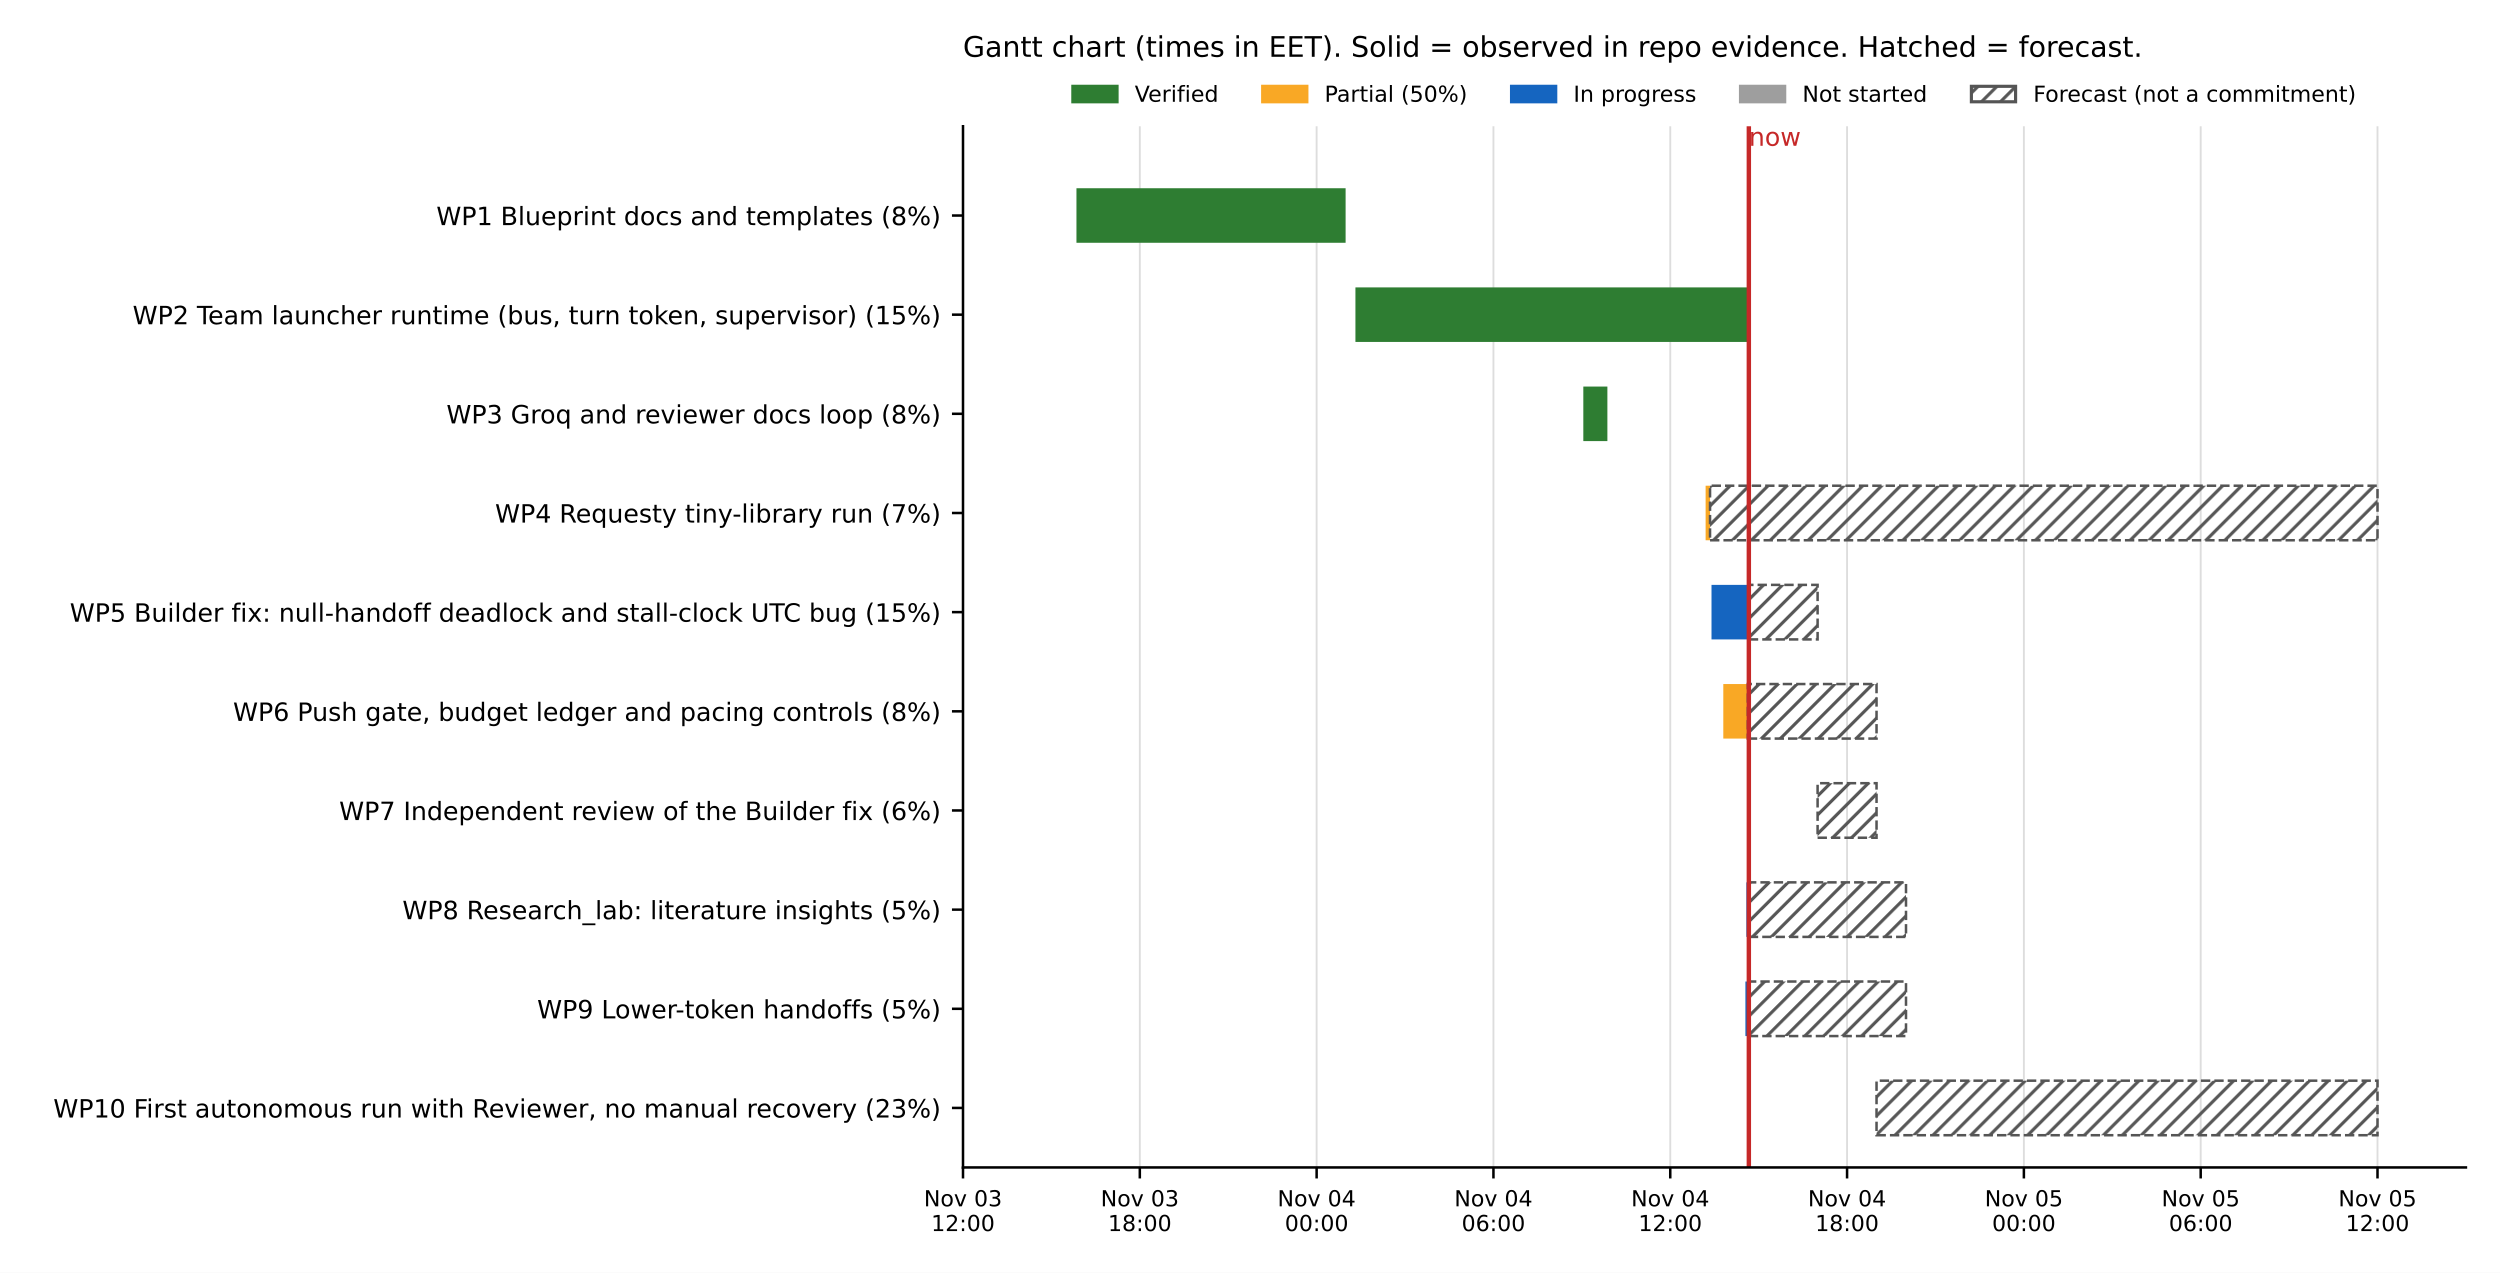
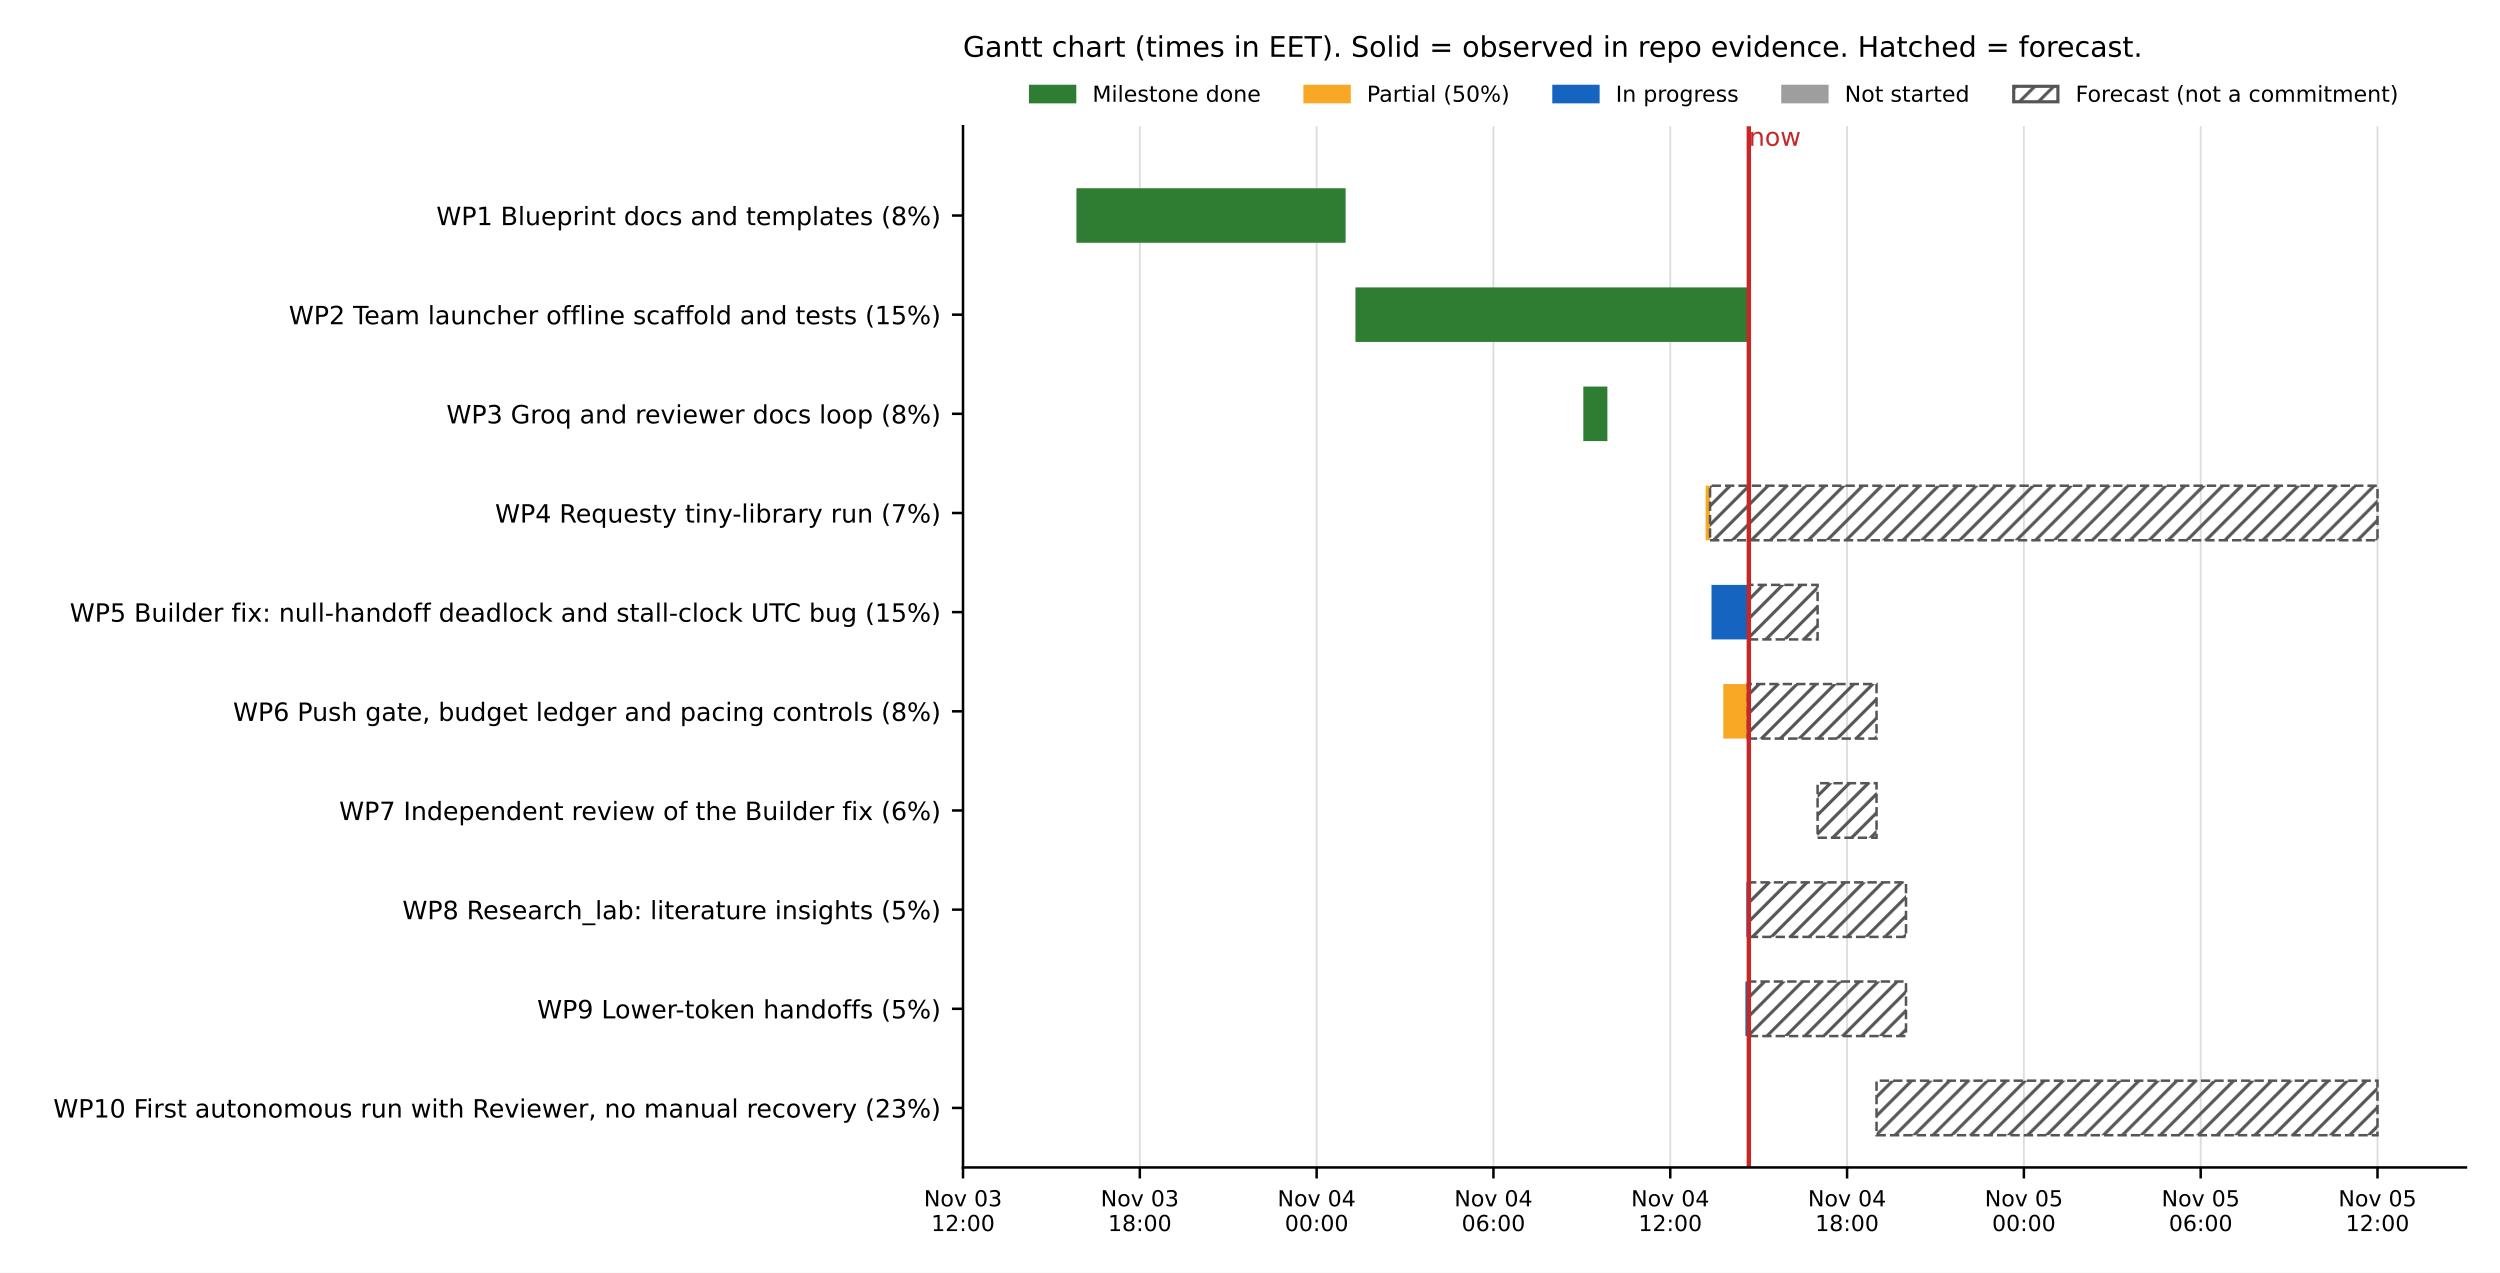
<svg xmlns="http://www.w3.org/2000/svg" xmlns:xlink="http://www.w3.org/1999/xlink" width="792pt" height="403.2pt" viewBox="0 0 792 403.2" version="1.1">
  <defs>
    <style type="text/css">*{stroke-linejoin: round; stroke-linecap: butt}</style>
  </defs>
  <g id="figure_1">
    <g id="patch_1">
      <path d="M 0 403.2  L 792 403.2  L 792 0  L 0 0  z " style="fill: #ffffff" />
    </g>
    <g id="axes_1">
      <g id="patch_2">
        <path d="M 305.08 369.848  L 781.2 369.848  L 781.2 40  L 305.08 40  z " style="fill: #ffffff" />
      </g>
      <g id="matplotlib.axis_1">
        <g id="xtick_1">
          <g id="line2d_1">
-             <path d="M 305.08 369.848  L 305.08 40  " clip-path="url(#p1450030eb5)" style="fill: none; stroke: #dddddd; stroke-width: 0.6; stroke-linecap: square" />
+             <path d="M 305.08 369.848  L 305.08 40  " clip-path="url(#pc9415d7a8d)" style="fill: none; stroke: #dddddd; stroke-width: 0.6; stroke-linecap: square" />
          </g>
          <g id="line2d_2">
            <defs>
-               <path id="m2c8a88a70a" d="M 0 0  L 0 3.5  " style="stroke: #000000; stroke-width: 0.8" />
+               <path id="ma289204cca" d="M 0 0  L 0 3.5  " style="stroke: #000000; stroke-width: 0.8" />
            </defs>
            <g>
-               <use xlink:href="#m2c8a88a70a" x="305.08" y="369.848" style="stroke: #000000; stroke-width: 0.8" />
+               <use xlink:href="#ma289204cca" x="305.08" y="369.848" style="stroke: #000000; stroke-width: 0.8" />
            </g>
          </g>
          <g id="text_1">
            <text style="font-size: 7px; font-family: 'DejaVu Sans'" transform="translate(292.6823 382.1669)">Nov 03</text>
            <text style="font-size: 7px; font-family: 'DejaVu Sans'" transform="translate(294.9934 390.0054)">12:00</text>
          </g>
        </g>
        <g id="xtick_2">
          <g id="line2d_3">
-             <path d="M 361.094 369.848  L 361.094 40  " clip-path="url(#p1450030eb5)" style="fill: none; stroke: #dddddd; stroke-width: 0.6; stroke-linecap: square" />
+             <path d="M 361.094 369.848  L 361.094 40  " clip-path="url(#pc9415d7a8d)" style="fill: none; stroke: #dddddd; stroke-width: 0.6; stroke-linecap: square" />
          </g>
          <g id="line2d_4">
            <g>
-               <use xlink:href="#m2c8a88a70a" x="361.094" y="369.848" style="stroke: #000000; stroke-width: 0.8" />
+               <use xlink:href="#ma289204cca" x="361.094" y="369.848" style="stroke: #000000; stroke-width: 0.8" />
            </g>
          </g>
          <g id="text_2">
            <text style="font-size: 7px; font-family: 'DejaVu Sans'" transform="translate(348.6965 382.1669)">Nov 03</text>
            <text style="font-size: 7px; font-family: 'DejaVu Sans'" transform="translate(351.0076 390.0054)">18:00</text>
          </g>
        </g>
        <g id="xtick_3">
          <g id="line2d_5">
-             <path d="M 417.108 369.848  L 417.108 40  " clip-path="url(#p1450030eb5)" style="fill: none; stroke: #dddddd; stroke-width: 0.6; stroke-linecap: square" />
+             <path d="M 417.108 369.848  L 417.108 40  " clip-path="url(#pc9415d7a8d)" style="fill: none; stroke: #dddddd; stroke-width: 0.6; stroke-linecap: square" />
          </g>
          <g id="line2d_6">
            <g>
-               <use xlink:href="#m2c8a88a70a" x="417.108" y="369.848" style="stroke: #000000; stroke-width: 0.8" />
+               <use xlink:href="#ma289204cca" x="417.108" y="369.848" style="stroke: #000000; stroke-width: 0.8" />
            </g>
          </g>
          <g id="text_3">
            <text style="font-size: 7px; font-family: 'DejaVu Sans'" transform="translate(404.7106 382.1669)">Nov 04</text>
            <text style="font-size: 7px; font-family: 'DejaVu Sans'" transform="translate(407.0217 390.0054)">00:00</text>
          </g>
        </g>
        <g id="xtick_4">
          <g id="line2d_7">
-             <path d="M 473.122 369.848  L 473.122 40  " clip-path="url(#p1450030eb5)" style="fill: none; stroke: #dddddd; stroke-width: 0.6; stroke-linecap: square" />
+             <path d="M 473.122 369.848  L 473.122 40  " clip-path="url(#pc9415d7a8d)" style="fill: none; stroke: #dddddd; stroke-width: 0.6; stroke-linecap: square" />
          </g>
          <g id="line2d_8">
            <g>
-               <use xlink:href="#m2c8a88a70a" x="473.122" y="369.848" style="stroke: #000000; stroke-width: 0.8" />
+               <use xlink:href="#ma289204cca" x="473.122" y="369.848" style="stroke: #000000; stroke-width: 0.8" />
            </g>
          </g>
          <g id="text_4">
            <text style="font-size: 7px; font-family: 'DejaVu Sans'" transform="translate(460.7247 382.1669)">Nov 04</text>
            <text style="font-size: 7px; font-family: 'DejaVu Sans'" transform="translate(463.0358 390.0054)">06:00</text>
          </g>
        </g>
        <g id="xtick_5">
          <g id="line2d_9">
-             <path d="M 529.136 369.848  L 529.136 40  " clip-path="url(#p1450030eb5)" style="fill: none; stroke: #dddddd; stroke-width: 0.6; stroke-linecap: square" />
+             <path d="M 529.136 369.848  L 529.136 40  " clip-path="url(#pc9415d7a8d)" style="fill: none; stroke: #dddddd; stroke-width: 0.6; stroke-linecap: square" />
          </g>
          <g id="line2d_10">
            <g>
-               <use xlink:href="#m2c8a88a70a" x="529.136" y="369.848" style="stroke: #000000; stroke-width: 0.8" />
+               <use xlink:href="#ma289204cca" x="529.136" y="369.848" style="stroke: #000000; stroke-width: 0.8" />
            </g>
          </g>
          <g id="text_5">
            <text style="font-size: 7px; font-family: 'DejaVu Sans'" transform="translate(516.7388 382.1669)">Nov 04</text>
            <text style="font-size: 7px; font-family: 'DejaVu Sans'" transform="translate(519.0499 390.0054)">12:00</text>
          </g>
        </g>
        <g id="xtick_6">
          <g id="line2d_11">
-             <path d="M 585.151 369.848  L 585.151 40  " clip-path="url(#p1450030eb5)" style="fill: none; stroke: #dddddd; stroke-width: 0.6; stroke-linecap: square" />
+             <path d="M 585.151 369.848  L 585.151 40  " clip-path="url(#pc9415d7a8d)" style="fill: none; stroke: #dddddd; stroke-width: 0.6; stroke-linecap: square" />
          </g>
          <g id="line2d_12">
            <g>
-               <use xlink:href="#m2c8a88a70a" x="585.151" y="369.848" style="stroke: #000000; stroke-width: 0.8" />
+               <use xlink:href="#ma289204cca" x="585.151" y="369.848" style="stroke: #000000; stroke-width: 0.8" />
            </g>
          </g>
          <g id="text_6">
            <text style="font-size: 7px; font-family: 'DejaVu Sans'" transform="translate(572.7529 382.1669)">Nov 04</text>
            <text style="font-size: 7px; font-family: 'DejaVu Sans'" transform="translate(575.064 390.0054)">18:00</text>
          </g>
        </g>
        <g id="xtick_7">
          <g id="line2d_13">
-             <path d="M 641.165 369.848  L 641.165 40  " clip-path="url(#p1450030eb5)" style="fill: none; stroke: #dddddd; stroke-width: 0.6; stroke-linecap: square" />
+             <path d="M 641.165 369.848  L 641.165 40  " clip-path="url(#pc9415d7a8d)" style="fill: none; stroke: #dddddd; stroke-width: 0.6; stroke-linecap: square" />
          </g>
          <g id="line2d_14">
            <g>
-               <use xlink:href="#m2c8a88a70a" x="641.165" y="369.848" style="stroke: #000000; stroke-width: 0.8" />
+               <use xlink:href="#ma289204cca" x="641.165" y="369.848" style="stroke: #000000; stroke-width: 0.8" />
            </g>
          </g>
          <g id="text_7">
            <text style="font-size: 7px; font-family: 'DejaVu Sans'" transform="translate(628.7671 382.1669)">Nov 05</text>
            <text style="font-size: 7px; font-family: 'DejaVu Sans'" transform="translate(631.0781 390.0054)">00:00</text>
          </g>
        </g>
        <g id="xtick_8">
          <g id="line2d_15">
-             <path d="M 697.179 369.848  L 697.179 40  " clip-path="url(#p1450030eb5)" style="fill: none; stroke: #dddddd; stroke-width: 0.6; stroke-linecap: square" />
+             <path d="M 697.179 369.848  L 697.179 40  " clip-path="url(#pc9415d7a8d)" style="fill: none; stroke: #dddddd; stroke-width: 0.6; stroke-linecap: square" />
          </g>
          <g id="line2d_16">
            <g>
-               <use xlink:href="#m2c8a88a70a" x="697.179" y="369.848" style="stroke: #000000; stroke-width: 0.8" />
+               <use xlink:href="#ma289204cca" x="697.179" y="369.848" style="stroke: #000000; stroke-width: 0.8" />
            </g>
          </g>
          <g id="text_8">
            <text style="font-size: 7px; font-family: 'DejaVu Sans'" transform="translate(684.7812 382.1669)">Nov 05</text>
            <text style="font-size: 7px; font-family: 'DejaVu Sans'" transform="translate(687.0923 390.0054)">06:00</text>
          </g>
        </g>
        <g id="xtick_9">
          <g id="line2d_17">
-             <path d="M 753.193 369.848  L 753.193 40  " clip-path="url(#p1450030eb5)" style="fill: none; stroke: #dddddd; stroke-width: 0.6; stroke-linecap: square" />
+             <path d="M 753.193 369.848  L 753.193 40  " clip-path="url(#pc9415d7a8d)" style="fill: none; stroke: #dddddd; stroke-width: 0.6; stroke-linecap: square" />
          </g>
          <g id="line2d_18">
            <g>
-               <use xlink:href="#m2c8a88a70a" x="753.193" y="369.848" style="stroke: #000000; stroke-width: 0.8" />
+               <use xlink:href="#ma289204cca" x="753.193" y="369.848" style="stroke: #000000; stroke-width: 0.8" />
            </g>
          </g>
          <g id="text_9">
            <text style="font-size: 7px; font-family: 'DejaVu Sans'" transform="translate(740.7953 382.1669)">Nov 05</text>
            <text style="font-size: 7px; font-family: 'DejaVu Sans'" transform="translate(743.1064 390.0054)">12:00</text>
          </g>
        </g>
      </g>
      <g id="matplotlib.axis_2">
        <g id="ytick_1">
          <g id="line2d_19">
            <defs>
-               <path id="m99639c24b5" d="M 0 0  L -3.5 0  " style="stroke: #000000; stroke-width: 0.8" />
+               <path id="m02f2a40ca2" d="M 0 0  L -3.5 0  " style="stroke: #000000; stroke-width: 0.8" />
            </defs>
            <g>
-               <use xlink:href="#m99639c24b5" x="305.08" y="351" style="stroke: #000000; stroke-width: 0.8" />
+               <use xlink:href="#m02f2a40ca2" x="305.08" y="351" style="stroke: #000000; stroke-width: 0.8" />
            </g>
          </g>
          <g id="text_10">
            <text style="font-size: 8px; font-family: 'DejaVu Sans'; text-anchor: end" x="298.08" y="354.039" transform="rotate(-0 298.08 354.0389)">WP10  First autonomous run with Reviewer, no manual recovery  (23%)</text>
          </g>
        </g>
        <g id="ytick_2">
          <g id="line2d_20">
            <g>
-               <use xlink:href="#m99639c24b5" x="305.08" y="319.585" style="stroke: #000000; stroke-width: 0.8" />
+               <use xlink:href="#m02f2a40ca2" x="305.08" y="319.585" style="stroke: #000000; stroke-width: 0.8" />
            </g>
          </g>
          <g id="text_11">
            <text style="font-size: 8px; font-family: 'DejaVu Sans'; text-anchor: end" x="298.08" y="322.625" transform="rotate(-0 298.08 322.6248)">WP9  Lower-token handoffs  (5%)</text>
          </g>
        </g>
        <g id="ytick_3">
          <g id="line2d_21">
            <g>
-               <use xlink:href="#m99639c24b5" x="305.08" y="288.171" style="stroke: #000000; stroke-width: 0.8" />
+               <use xlink:href="#m02f2a40ca2" x="305.08" y="288.171" style="stroke: #000000; stroke-width: 0.8" />
            </g>
          </g>
          <g id="text_12">
            <text style="font-size: 8px; font-family: 'DejaVu Sans'; text-anchor: end" x="298.08" y="291.211" transform="rotate(-0 298.08 291.2107)">WP8  Research_lab: literature insights  (5%)</text>
          </g>
        </g>
        <g id="ytick_4">
          <g id="line2d_22">
            <g>
-               <use xlink:href="#m99639c24b5" x="305.08" y="256.757" style="stroke: #000000; stroke-width: 0.8" />
+               <use xlink:href="#m02f2a40ca2" x="305.08" y="256.757" style="stroke: #000000; stroke-width: 0.8" />
            </g>
          </g>
          <g id="text_13">
            <text style="font-size: 8px; font-family: 'DejaVu Sans'; text-anchor: end" x="298.08" y="259.797" transform="rotate(-0 298.08 259.7966)">WP7  Independent review of the Builder fix  (6%)</text>
          </g>
        </g>
        <g id="ytick_5">
          <g id="line2d_23">
            <g>
-               <use xlink:href="#m99639c24b5" x="305.08" y="225.343" style="stroke: #000000; stroke-width: 0.8" />
+               <use xlink:href="#m02f2a40ca2" x="305.08" y="225.343" style="stroke: #000000; stroke-width: 0.8" />
            </g>
          </g>
          <g id="text_14">
            <text style="font-size: 8px; font-family: 'DejaVu Sans'; text-anchor: end" x="298.08" y="228.383" transform="rotate(-0 298.08 228.3825)">WP6  Push gate, budget ledger and pacing controls  (8%)</text>
          </g>
        </g>
        <g id="ytick_6">
          <g id="line2d_24">
            <g>
-               <use xlink:href="#m99639c24b5" x="305.08" y="193.929" style="stroke: #000000; stroke-width: 0.8" />
+               <use xlink:href="#m02f2a40ca2" x="305.08" y="193.929" style="stroke: #000000; stroke-width: 0.8" />
            </g>
          </g>
          <g id="text_15">
            <text style="font-size: 8px; font-family: 'DejaVu Sans'; text-anchor: end" x="298.08" y="196.968" transform="rotate(-0 298.08 196.9684)">WP5  Builder fix: null-handoff deadlock and stall-clock UTC bug  (15%)</text>
          </g>
        </g>
        <g id="ytick_7">
          <g id="line2d_25">
            <g>
-               <use xlink:href="#m99639c24b5" x="305.08" y="162.515" style="stroke: #000000; stroke-width: 0.8" />
+               <use xlink:href="#m02f2a40ca2" x="305.08" y="162.515" style="stroke: #000000; stroke-width: 0.8" />
            </g>
          </g>
          <g id="text_16">
            <text style="font-size: 8px; font-family: 'DejaVu Sans'; text-anchor: end" x="298.08" y="165.554" transform="rotate(-0 298.08 165.5543)">WP4  Requesty tiny-library run  (7%)</text>
          </g>
        </g>
        <g id="ytick_8">
          <g id="line2d_26">
            <g>
-               <use xlink:href="#m99639c24b5" x="305.08" y="131.101" style="stroke: #000000; stroke-width: 0.8" />
+               <use xlink:href="#m02f2a40ca2" x="305.08" y="131.101" style="stroke: #000000; stroke-width: 0.8" />
            </g>
          </g>
          <g id="text_17">
            <text style="font-size: 8px; font-family: 'DejaVu Sans'; text-anchor: end" x="298.08" y="134.14" transform="rotate(-0 298.08 134.1403)">WP3  Groq and reviewer docs loop  (8%)</text>
          </g>
        </g>
        <g id="ytick_9">
          <g id="line2d_27">
            <g>
-               <use xlink:href="#m99639c24b5" x="305.08" y="99.687" style="stroke: #000000; stroke-width: 0.8" />
+               <use xlink:href="#m02f2a40ca2" x="305.08" y="99.687" style="stroke: #000000; stroke-width: 0.8" />
            </g>
          </g>
          <g id="text_18">
-             <text style="font-size: 8px; font-family: 'DejaVu Sans'; text-anchor: end" x="298.08" y="102.726" transform="rotate(-0 298.08 102.7262)">WP2  Team launcher runtime (bus, turn token, supervisor)  (15%)</text>
+             <text style="font-size: 8px; font-family: 'DejaVu Sans'; text-anchor: end" x="298.08" y="102.726" transform="rotate(-0 298.08 102.7262)">WP2  Team launcher offline scaffold and tests  (15%)</text>
          </g>
        </g>
        <g id="ytick_10">
          <g id="line2d_28">
            <g>
-               <use xlink:href="#m99639c24b5" x="305.08" y="68.273" style="stroke: #000000; stroke-width: 0.8" />
+               <use xlink:href="#m02f2a40ca2" x="305.08" y="68.273" style="stroke: #000000; stroke-width: 0.8" />
            </g>
          </g>
          <g id="text_19">
            <text style="font-size: 8px; font-family: 'DejaVu Sans'; text-anchor: end" x="298.08" y="71.312" transform="rotate(-0 298.08 71.31206)">WP1  Blueprint docs and templates  (8%)</text>
          </g>
        </g>
      </g>
      <g id="patch_3">
-         <path d="M 341.022 76.912  L 426.288 76.912  L 426.288 59.634  L 341.022 59.634  z " clip-path="url(#p1450030eb5)" style="fill: #2e7d32" />
+         <path d="M 341.022 76.912  L 426.288 76.912  L 426.288 59.634  L 341.022 59.634  z " clip-path="url(#pc9415d7a8d)" style="fill: #2e7d32" />
      </g>
      <g id="patch_4">
-         <path d="M 429.4 108.326  L 553.72 108.326  L 553.72 91.048  L 429.4 91.048  z " clip-path="url(#p1450030eb5)" style="fill: #2e7d32" />
+         <path d="M 429.4 108.326  L 553.72 108.326  L 553.72 91.048  L 429.4 91.048  z " clip-path="url(#pc9415d7a8d)" style="fill: #2e7d32" />
      </g>
      <g id="patch_5">
-         <path d="M 501.596 139.74  L 509.22 139.74  L 509.22 122.462  L 501.596 122.462  z " clip-path="url(#p1450030eb5)" style="fill: #2e7d32" />
+         <path d="M 501.596 139.74  L 509.22 139.74  L 509.22 122.462  L 501.596 122.462  z " clip-path="url(#pc9415d7a8d)" style="fill: #2e7d32" />
      </g>
      <g id="patch_6">
-         <path d="M 540.339 171.154  L 541.74 171.154  L 541.74 153.876  L 540.339 153.876  z " clip-path="url(#p1450030eb5)" style="fill: #f9a825" />
+         <path d="M 540.339 171.154  L 541.74 171.154  L 541.74 153.876  L 540.339 153.876  z " clip-path="url(#pc9415d7a8d)" style="fill: #f9a825" />
      </g>
      <g id="patch_7">
-         <path d="M 541.74 171.154  L 753.193 171.154  L 753.193 153.876  L 541.74 153.876  z " clip-path="url(#p1450030eb5)" style="fill: url(#h8348e88331); stroke-dasharray: 2.96,1.28; stroke-dashoffset: 0; stroke: #555555; stroke-width: 0.8; stroke-linejoin: miter" />
+         <path d="M 541.74 171.154  L 753.193 171.154  L 753.193 153.876  L 541.74 153.876  z " clip-path="url(#pc9415d7a8d)" style="fill: url(#h9bf307c25c); stroke-dasharray: 2.96,1.28; stroke-dashoffset: 0; stroke: #555555; stroke-width: 0.8; stroke-linejoin: miter" />
      </g>
      <g id="patch_8">
-         <path d="M 542.206 202.568  L 554.032 202.568  L 554.032 185.29  L 542.206 185.29  z " clip-path="url(#p1450030eb5)" style="fill: #1565c0" />
+         <path d="M 542.206 202.568  L 554.032 202.568  L 554.032 185.29  L 542.206 185.29  z " clip-path="url(#pc9415d7a8d)" style="fill: #1565c0" />
      </g>
      <g id="patch_9">
-         <path d="M 554.032 202.568  L 575.815 202.568  L 575.815 185.29  L 554.032 185.29  z " clip-path="url(#p1450030eb5)" style="fill: url(#h8348e88331); stroke-dasharray: 2.96,1.28; stroke-dashoffset: 0; stroke: #555555; stroke-width: 0.8; stroke-linejoin: miter" />
+         <path d="M 554.032 202.568  L 575.815 202.568  L 575.815 185.29  L 554.032 185.29  z " clip-path="url(#pc9415d7a8d)" style="fill: url(#h9bf307c25c); stroke-dasharray: 2.96,1.28; stroke-dashoffset: 0; stroke: #555555; stroke-width: 0.8; stroke-linejoin: miter" />
      </g>
      <g id="patch_10">
-         <path d="M 545.941 233.982  L 553.72 233.982  L 553.72 216.704  L 545.941 216.704  z " clip-path="url(#p1450030eb5)" style="fill: #f9a825" />
+         <path d="M 545.941 233.982  L 553.72 233.982  L 553.72 216.704  L 545.941 216.704  z " clip-path="url(#pc9415d7a8d)" style="fill: #f9a825" />
      </g>
      <g id="patch_11">
-         <path d="M 553.72 233.982  L 594.486 233.982  L 594.486 216.704  L 553.72 216.704  z " clip-path="url(#p1450030eb5)" style="fill: url(#h8348e88331); stroke-dasharray: 2.96,1.28; stroke-dashoffset: 0; stroke: #555555; stroke-width: 0.8; stroke-linejoin: miter" />
+         <path d="M 553.72 233.982  L 594.486 233.982  L 594.486 216.704  L 553.72 216.704  z " clip-path="url(#pc9415d7a8d)" style="fill: url(#h9bf307c25c); stroke-dasharray: 2.96,1.28; stroke-dashoffset: 0; stroke: #555555; stroke-width: 0.8; stroke-linejoin: miter" />
      </g>
      <g id="patch_12">
-         <path d="M 575.815 265.396  L 594.486 265.396  L 594.486 248.118  L 575.815 248.118  z " clip-path="url(#p1450030eb5)" style="fill: url(#h8348e88331); stroke-dasharray: 2.96,1.28; stroke-dashoffset: 0; stroke: #555555; stroke-width: 0.8; stroke-linejoin: miter" />
+         <path d="M 575.815 265.396  L 594.486 265.396  L 594.486 248.118  L 575.815 248.118  z " clip-path="url(#pc9415d7a8d)" style="fill: url(#h9bf307c25c); stroke-dasharray: 2.96,1.28; stroke-dashoffset: 0; stroke: #555555; stroke-width: 0.8; stroke-linejoin: miter" />
      </g>
      <g id="patch_13">
-         <path d="M 553.254 296.81  L 554.032 296.81  L 554.032 279.532  L 553.254 279.532  z " clip-path="url(#p1450030eb5)" style="fill: #1565c0" />
+         <path d="M 553.254 296.81  L 554.032 296.81  L 554.032 279.532  L 553.254 279.532  z " clip-path="url(#pc9415d7a8d)" style="fill: #1565c0" />
      </g>
      <g id="patch_14">
-         <path d="M 554.032 296.81  L 603.822 296.81  L 603.822 279.532  L 554.032 279.532  z " clip-path="url(#p1450030eb5)" style="fill: url(#h8348e88331); stroke-dasharray: 2.96,1.28; stroke-dashoffset: 0; stroke: #555555; stroke-width: 0.8; stroke-linejoin: miter" />
+         <path d="M 554.032 296.81  L 603.822 296.81  L 603.822 279.532  L 554.032 279.532  z " clip-path="url(#pc9415d7a8d)" style="fill: url(#h9bf307c25c); stroke-dasharray: 2.96,1.28; stroke-dashoffset: 0; stroke: #555555; stroke-width: 0.8; stroke-linejoin: miter" />
      </g>
      <g id="patch_15">
-         <path d="M 552.942 328.224  L 554.032 328.224  L 554.032 310.947  L 552.942 310.947  z " clip-path="url(#p1450030eb5)" style="fill: #1565c0" />
+         <path d="M 552.942 328.224  L 554.032 328.224  L 554.032 310.947  L 552.942 310.947  z " clip-path="url(#pc9415d7a8d)" style="fill: #1565c0" />
      </g>
      <g id="patch_16">
-         <path d="M 554.032 328.224  L 603.822 328.224  L 603.822 310.947  L 554.032 310.947  z " clip-path="url(#p1450030eb5)" style="fill: url(#h8348e88331); stroke-dasharray: 2.96,1.28; stroke-dashoffset: 0; stroke: #555555; stroke-width: 0.8; stroke-linejoin: miter" />
+         <path d="M 554.032 328.224  L 603.822 328.224  L 603.822 310.947  L 554.032 310.947  z " clip-path="url(#pc9415d7a8d)" style="fill: url(#h9bf307c25c); stroke-dasharray: 2.96,1.28; stroke-dashoffset: 0; stroke: #555555; stroke-width: 0.8; stroke-linejoin: miter" />
      </g>
      <g id="patch_17">
-         <path d="M 594.486 359.638  L 753.193 359.638  L 753.193 342.361  L 594.486 342.361  z " clip-path="url(#p1450030eb5)" style="fill: url(#h8348e88331); stroke-dasharray: 2.96,1.28; stroke-dashoffset: 0; stroke: #555555; stroke-width: 0.8; stroke-linejoin: miter" />
+         <path d="M 594.486 359.638  L 753.193 359.638  L 753.193 342.361  L 594.486 342.361  z " clip-path="url(#pc9415d7a8d)" style="fill: url(#h9bf307c25c); stroke-dasharray: 2.96,1.28; stroke-dashoffset: 0; stroke: #555555; stroke-width: 0.8; stroke-linejoin: miter" />
      </g>
      <g id="line2d_29">
-         <path d="M 554.032 369.848  L 554.032 40  " clip-path="url(#p1450030eb5)" style="fill: none; stroke: #c62828; stroke-width: 1.4; stroke-linecap: square" />
+         <path d="M 554.032 369.848  L 554.032 40  " clip-path="url(#pc9415d7a8d)" style="fill: none; stroke: #c62828; stroke-width: 1.4; stroke-linecap: square" />
      </g>
      <g id="patch_18">
        <path d="M 305.08 369.848  L 305.08 40  " style="fill: none; stroke: #000000; stroke-width: 0.8; stroke-linejoin: miter; stroke-linecap: square" />
      </g>
      <g id="patch_19">
        <path d="M 305.08 369.848  L 781.2 369.848  " style="fill: none; stroke: #000000; stroke-width: 0.8; stroke-linejoin: miter; stroke-linecap: square" />
      </g>
      <g id="text_20">
        <text style="font-size: 8px; font-family: 'DejaVu Sans'; text-anchor: start; fill: #c62828" x="554.032" y="46.19" transform="rotate(-0 554.0316 46.18977)"> now</text>
      </g>
      <g id="text_21">
        <text style="font-size: 9px; font-family: 'DejaVu Sans'; text-anchor: start" x="305.08" y="18" transform="rotate(-0 305.08 18)">Gantt chart (times in EET). Solid = observed in repo evidence. Hatched = forecast.</text>
      </g>
      <g id="legend_1">
        <g id="patch_20">
-           <path d="M 339.879 32.244  L 353.879 32.244  L 353.879 27.344  L 339.879 27.344  z " style="fill: #2e7d32; stroke: #2e7d32; stroke-linejoin: miter" />
+           <path d="M 326.472 32.244  L 340.472 32.244  L 340.472 27.344  L 326.472 27.344  z " style="fill: #2e7d32; stroke: #2e7d32; stroke-linejoin: miter" />
        </g>
        <g id="text_22">
-           <text style="font-size: 7px; font-family: 'DejaVu Sans'; text-anchor: start" x="359.479" y="32.244" transform="rotate(-0 359.4786 32.24422)">Verified</text>
+           <text style="font-size: 7px; font-family: 'DejaVu Sans'; text-anchor: start" x="346.072" y="32.244" transform="rotate(-0 346.072 32.24422)">Milestone done</text>
        </g>
        <g id="patch_21">
-           <path d="M 400.014 32.244  L 414.014 32.244  L 414.014 27.344  L 400.014 27.344  z " style="fill: #f9a825; stroke: #f9a825; stroke-linejoin: miter" />
+           <path d="M 413.421 32.244  L 427.421 32.244  L 427.421 27.344  L 413.421 27.344  z " style="fill: #f9a825; stroke: #f9a825; stroke-linejoin: miter" />
        </g>
        <g id="text_23">
-           <text style="font-size: 7px; font-family: 'DejaVu Sans'; text-anchor: start" x="419.614" y="32.244" transform="rotate(-0 419.6141 32.24422)">Partial (50%)</text>
+           <text style="font-size: 7px; font-family: 'DejaVu Sans'; text-anchor: start" x="433.021" y="32.244" transform="rotate(-0 433.0207 32.24422)">Partial (50%)</text>
        </g>
        <g id="patch_22">
-           <path d="M 478.856 32.244  L 492.856 32.244  L 492.856 27.344  L 478.856 27.344  z " style="fill: #1565c0; stroke: #1565c0; stroke-linejoin: miter" />
+           <path d="M 492.263 32.244  L 506.263 32.244  L 506.263 27.344  L 492.263 27.344  z " style="fill: #1565c0; stroke: #1565c0; stroke-linejoin: miter" />
        </g>
        <g id="text_24">
-           <text style="font-size: 7px; font-family: 'DejaVu Sans'; text-anchor: start" x="498.456" y="32.244" transform="rotate(-0 498.4559 32.24422)">In progress</text>
+           <text style="font-size: 7px; font-family: 'DejaVu Sans'; text-anchor: start" x="511.863" y="32.244" transform="rotate(-0 511.8626 32.24422)">In progress</text>
        </g>
        <g id="patch_23">
-           <path d="M 551.393 32.244  L 565.393 32.244  L 565.393 27.344  L 551.393 27.344  z " style="fill: #9e9e9e; stroke: #9e9e9e; stroke-linejoin: miter" />
+           <path d="M 564.8 32.244  L 578.8 32.244  L 578.8 27.344  L 564.8 27.344  z " style="fill: #9e9e9e; stroke: #9e9e9e; stroke-linejoin: miter" />
        </g>
        <g id="text_25">
-           <text style="font-size: 7px; font-family: 'DejaVu Sans'; text-anchor: start" x="570.993" y="32.244" transform="rotate(-0 570.9934 32.24422)">Not started</text>
+           <text style="font-size: 7px; font-family: 'DejaVu Sans'; text-anchor: start" x="584.4" y="32.244" transform="rotate(-0 584.4001 32.24422)">Not started</text>
        </g>
        <g id="patch_24">
-           <path d="M 624.536 32.244  L 638.536 32.244  L 638.536 27.344  L 624.536 27.344  z " style="fill: url(#h8348e88331); stroke: #555555; stroke-linejoin: miter" />
+           <path d="M 637.942 32.244  L 651.942 32.244  L 651.942 27.344  L 637.942 27.344  z " style="fill: url(#h9bf307c25c); stroke: #555555; stroke-linejoin: miter" />
        </g>
        <g id="text_26">
-           <text style="font-size: 7px; font-family: 'DejaVu Sans'; text-anchor: start" x="644.136" y="32.244" transform="rotate(-0 644.1358 32.24422)">Forecast (not a commitment)</text>
+           <text style="font-size: 7px; font-family: 'DejaVu Sans'; text-anchor: start" x="657.542" y="32.244" transform="rotate(-0 657.5424 32.24422)">Forecast (not a commitment)</text>
        </g>
      </g>
    </g>
  </g>
  <defs>
-     <clipPath id="p1450030eb5">
+     <clipPath id="pc9415d7a8d">
      <rect x="305.08" y="40" width="476.12" height="329.848" />
    </clipPath>
  </defs>
  <defs>
-     <pattern id="h8348e88331" patternUnits="userSpaceOnUse" x="0" y="0" width="72" height="72">
+     <pattern id="h9bf307c25c" patternUnits="userSpaceOnUse" x="0" y="0" width="72" height="72">
      <rect x="0" y="0" width="73" height="73" fill="none" />
      <path d="M -36 36  L 36 -36  M -33 39  L 39 -33  M -30 42  L 42 -30  M -27 45  L 45 -27  M -24 48  L 48 -24  M -21 51  L 51 -21  M -18 54  L 54 -18  M -15 57  L 57 -15  M -12 60  L 60 -12  M -9 63  L 63 -9  M -6 66  L 66 -6  M -3 69  L 69 -3  M 0 72  L 72 0  M 3 75  L 75 3  M 6 78  L 78 6  M 9 81  L 81 9  M 12 84  L 84 12  M 15 87  L 87 15  M 18 90  L 90 18  M 21 93  L 93 21  M 24 96  L 96 24  M 27 99  L 99 27  M 30 102  L 102 30  M 33 105  L 105 33  M 36 108  L 108 36  " style="fill: #555555; stroke: #555555; stroke-width: 1.0; stroke-linecap: butt; stroke-linejoin: miter" />
    </pattern>
  </defs>
</svg>
